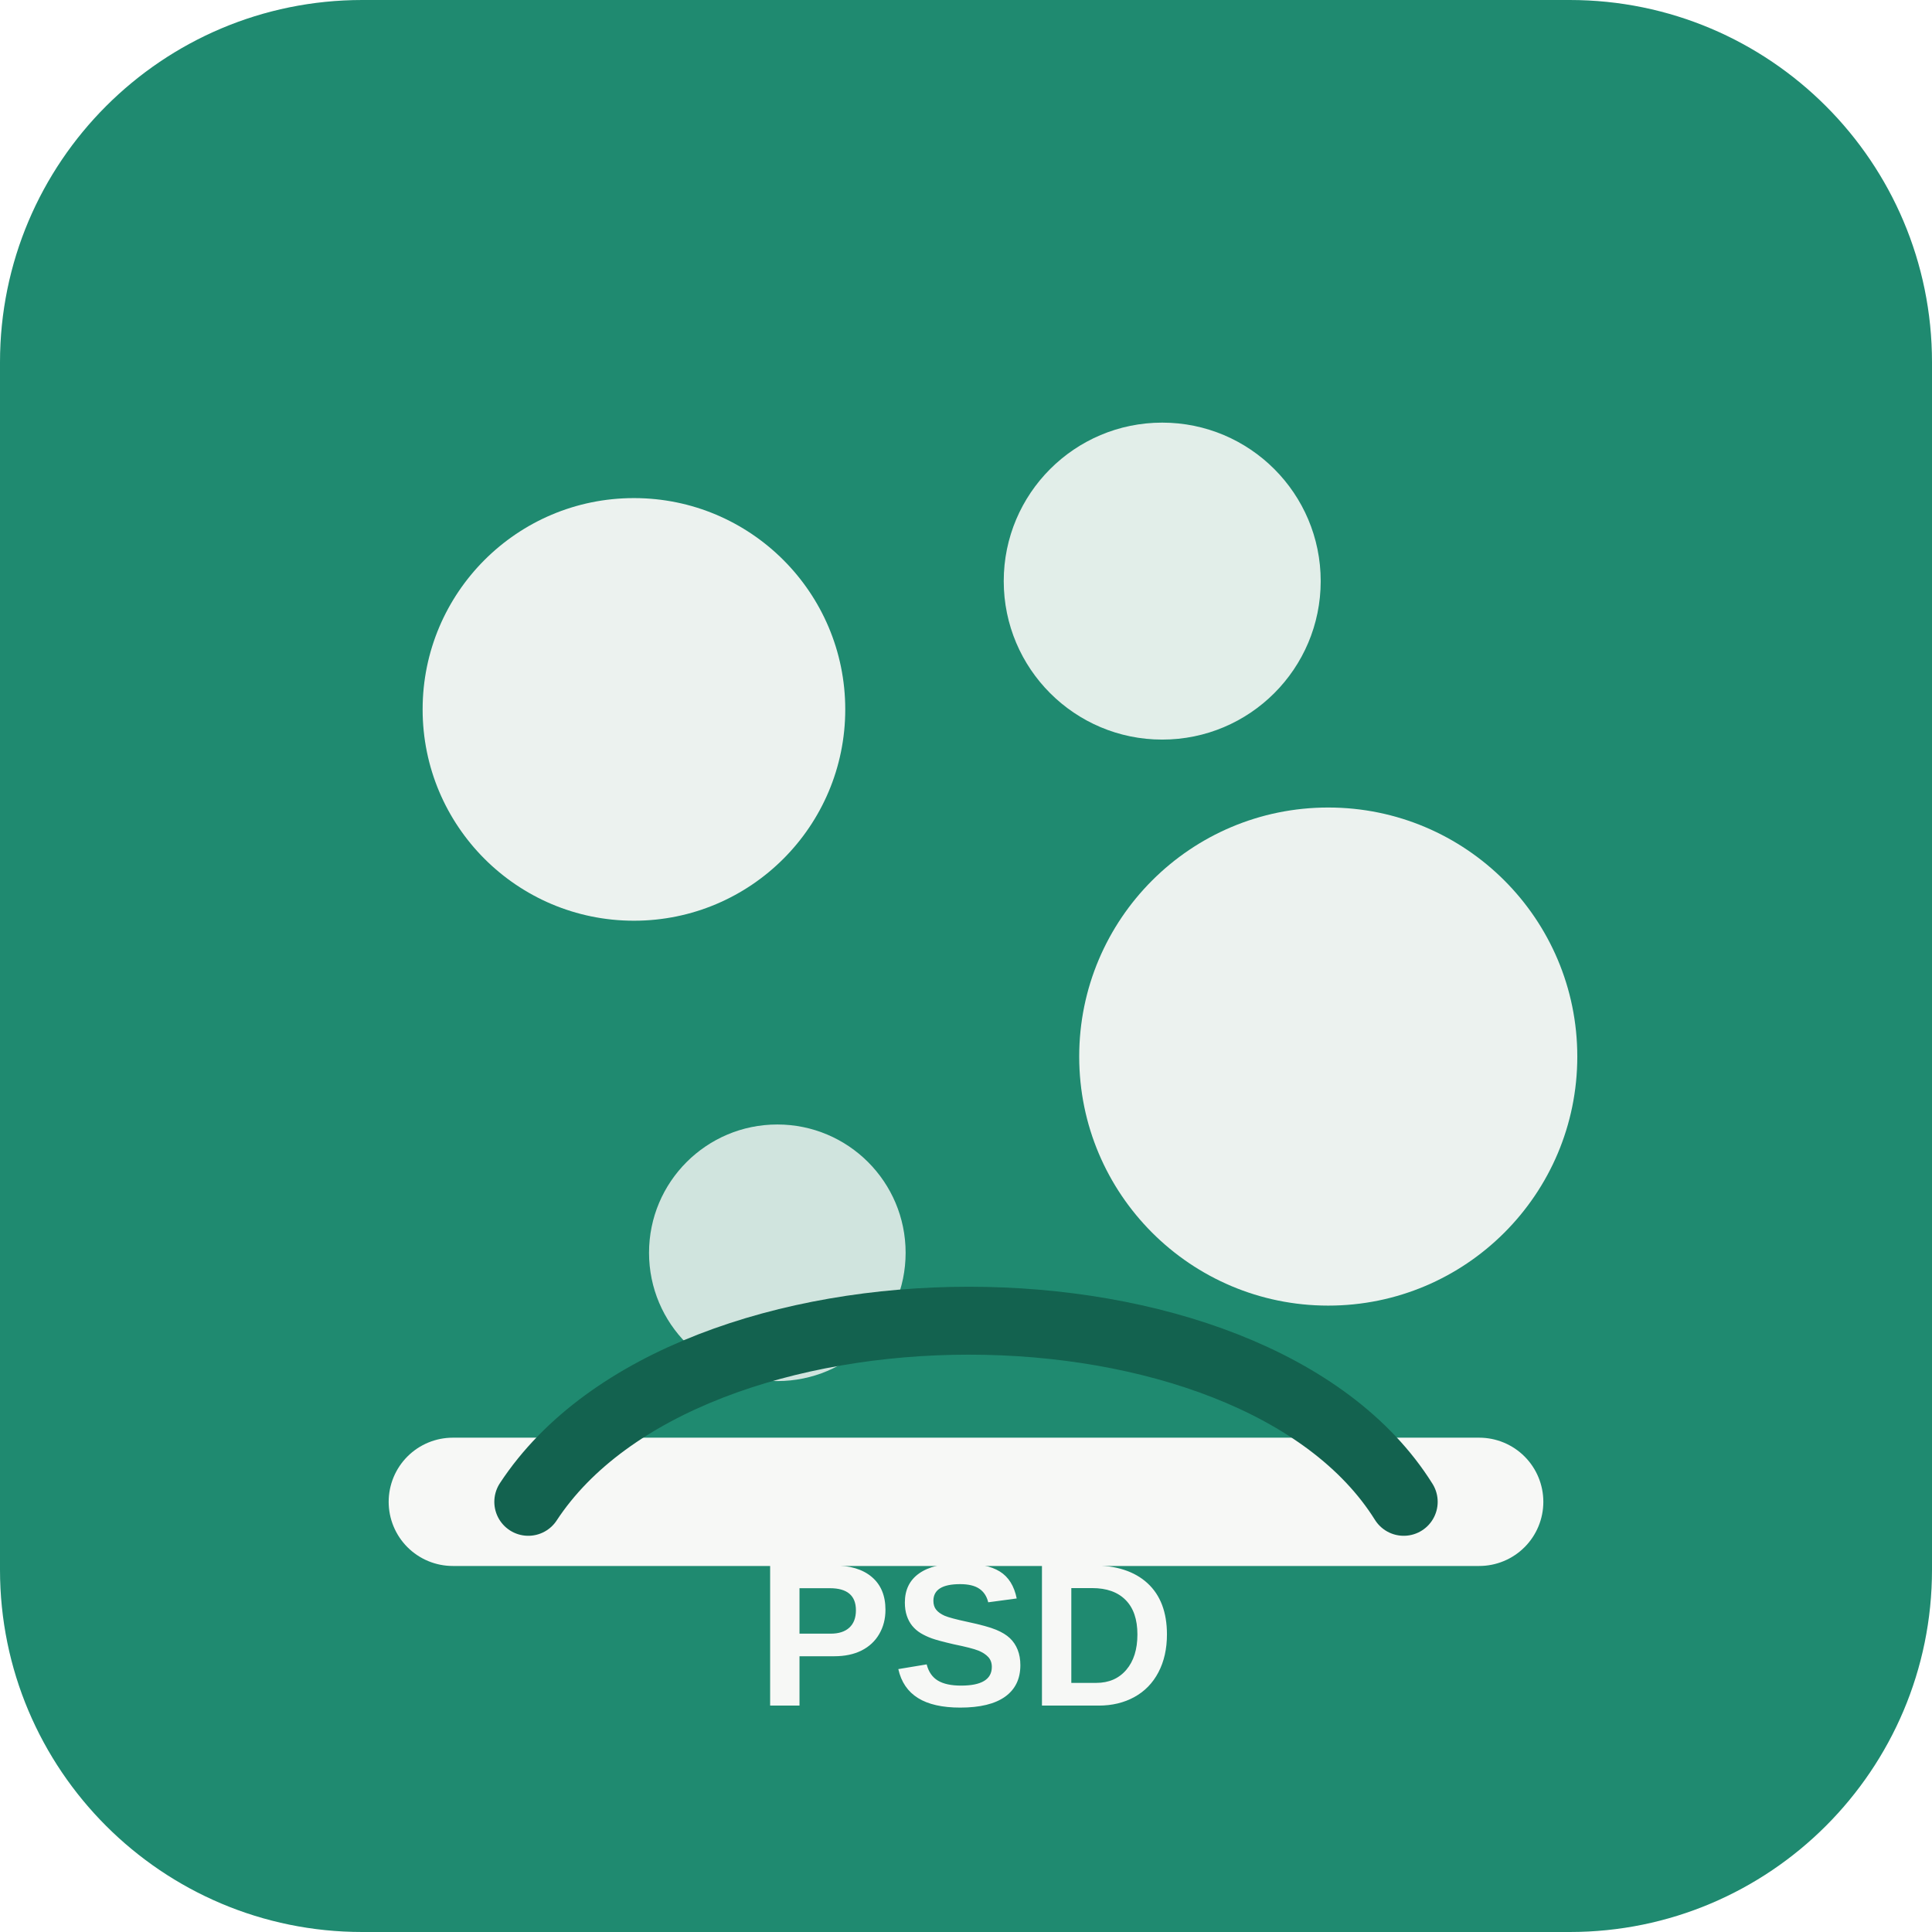
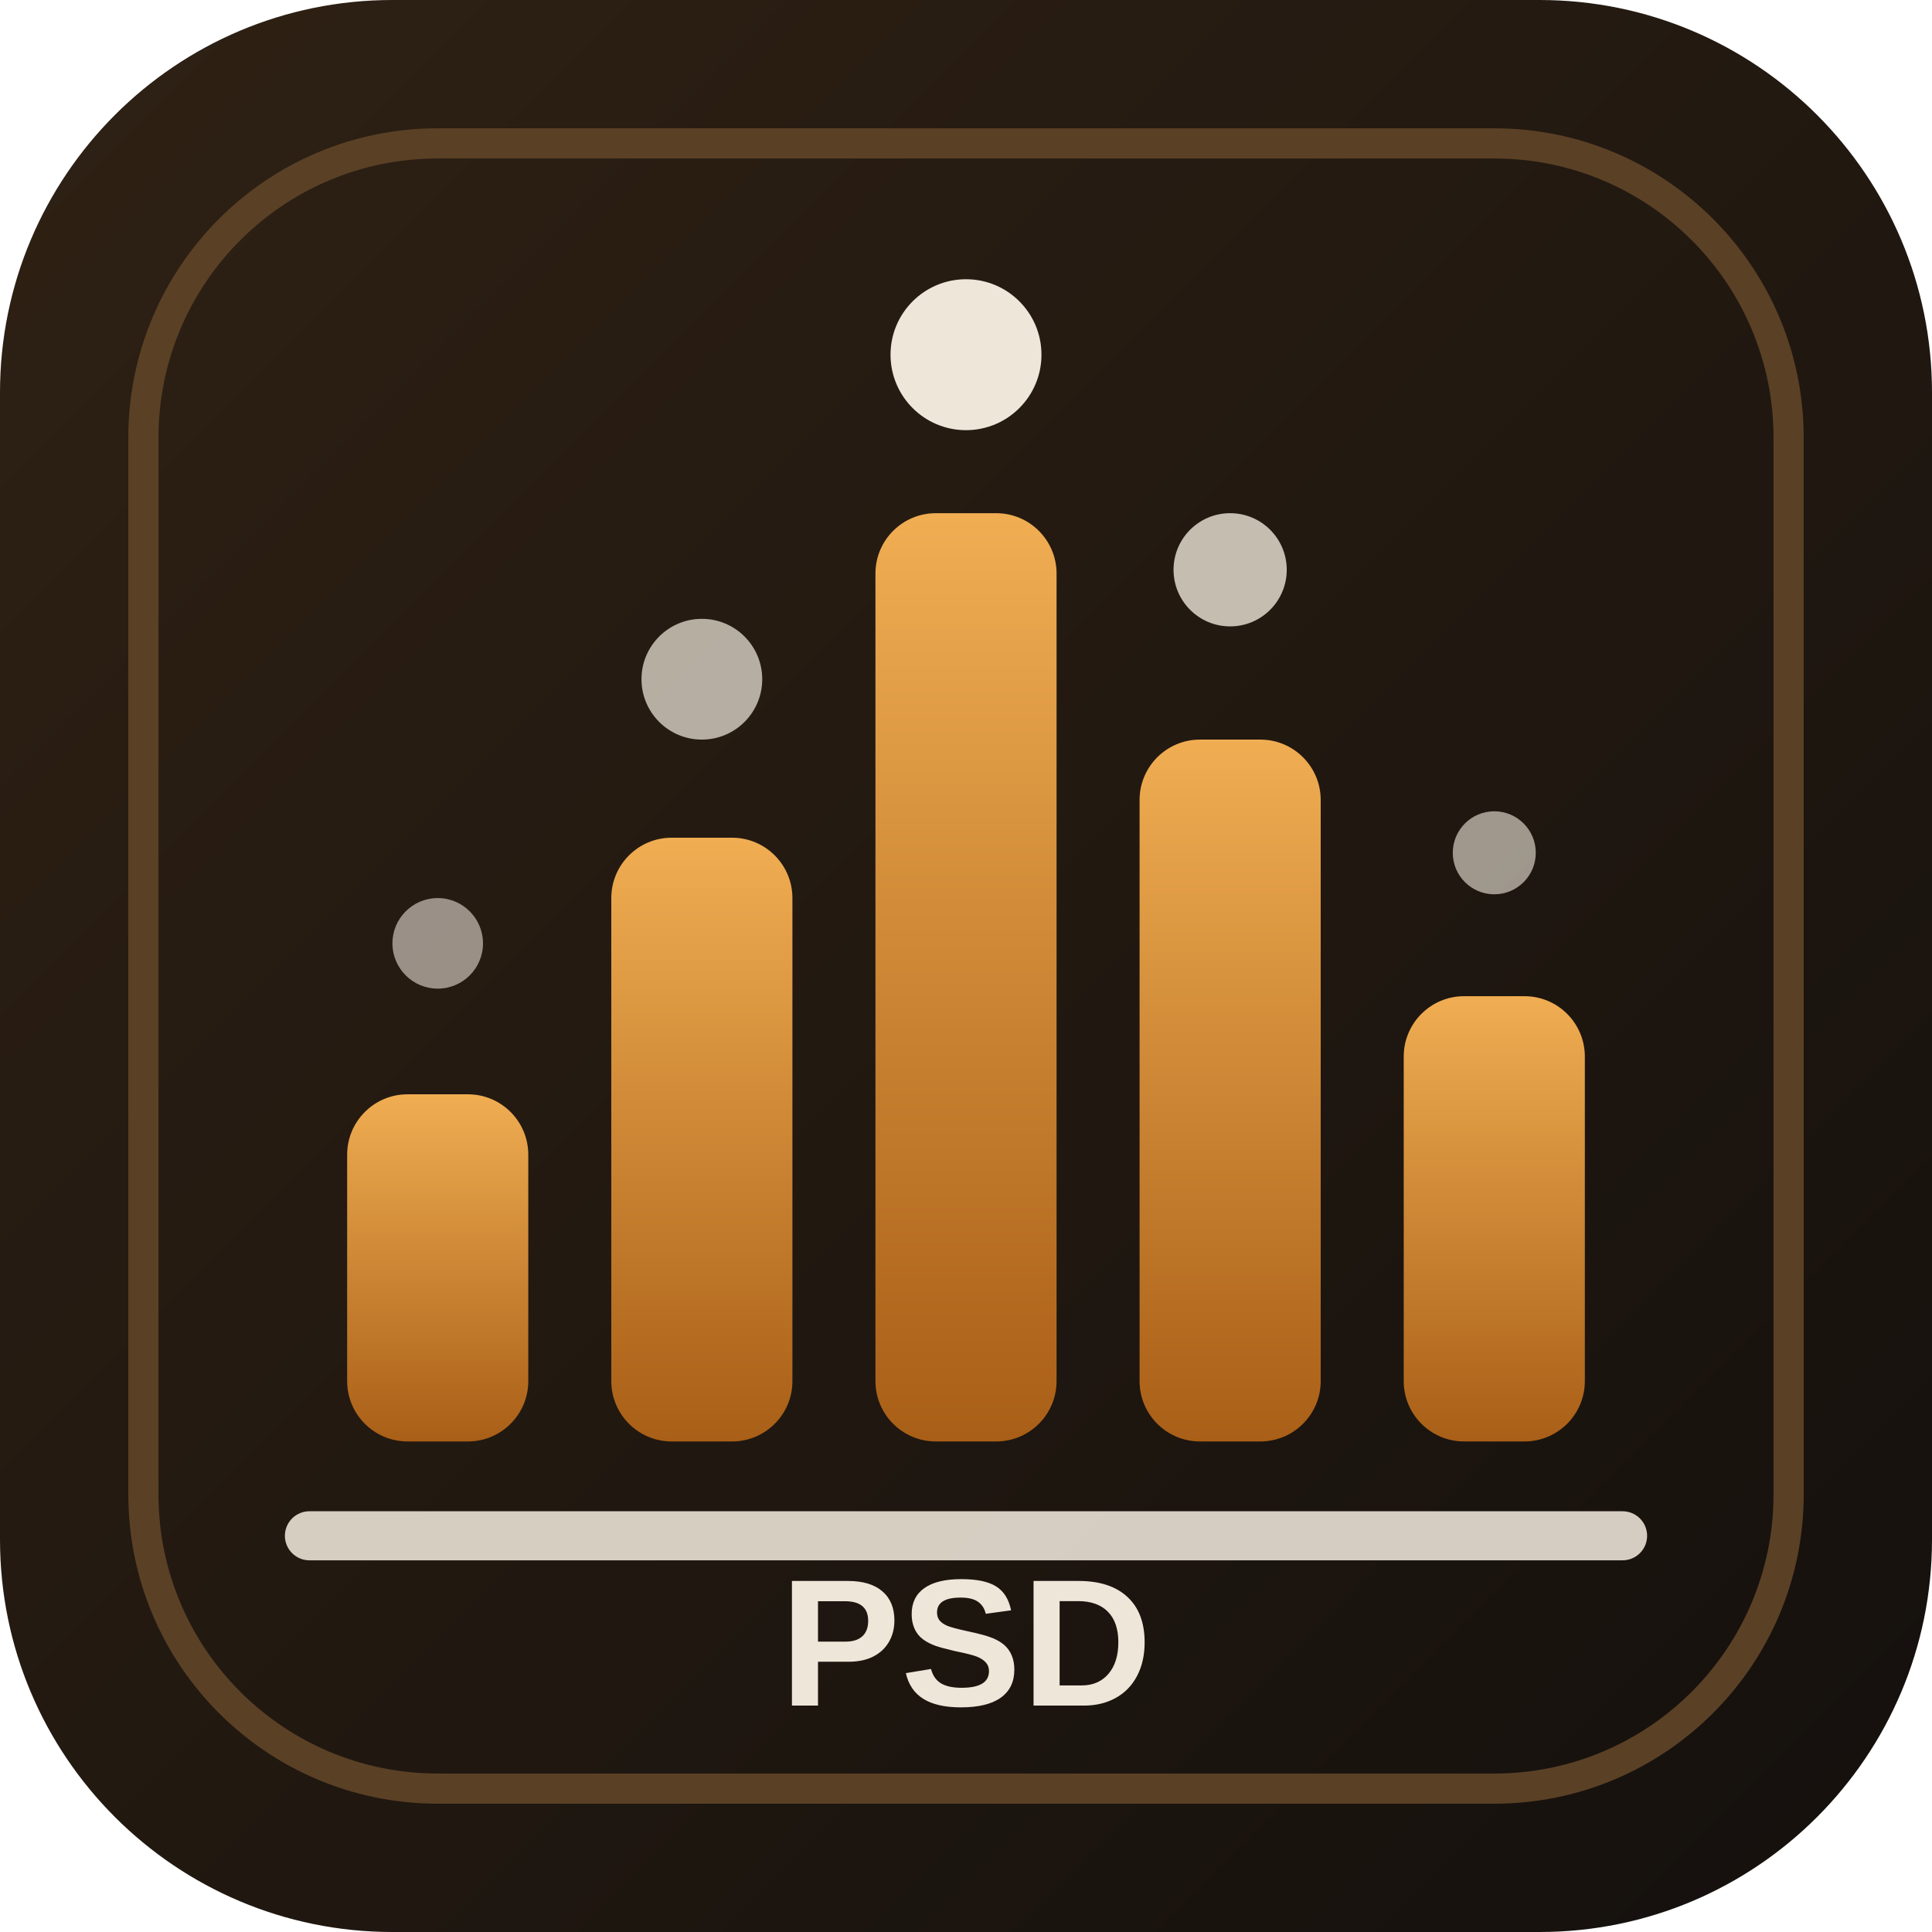
<svg xmlns="http://www.w3.org/2000/svg" viewBox="0 0 512 512" role="img" aria-label="Grind-PSD">
-   <rect width="512" height="512" rx="96" fill="#1f8a70" />
-   <circle cx="168" cy="188" r="56" fill="#f7f8f6" opacity=".95" />
-   <circle cx="308" cy="154" r="42" fill="#f7f8f6" opacity=".9" />
-   <circle cx="352" cy="280" r="66" fill="#f7f8f6" opacity=".95" />
-   <circle cx="206" cy="332" r="34" fill="#f7f8f6" opacity=".82" />
-   <path d="M120 398h272" stroke="#f7f8f6" stroke-width="34" stroke-linecap="round" />
-   <path d="M140 398c42-64 192-64 232 0" fill="none" stroke="#13624f" stroke-width="18" stroke-linecap="round" />
-   <text x="256" y="452" fill="#f7f8f6" font-family="Arial, sans-serif" font-size="54" font-weight="700" text-anchor="middle">PSD</text>
+   <defs>
+     <linearGradient id="bg" x1="0" y1="0" x2="1" y2="1">
+       <stop offset="0" stop-color="#2f2114" />
+       <stop offset="1" stop-color="#14100d" />
+     </linearGradient>
+     <linearGradient id="bar" x1="0" y1="0" x2="0" y2="1">
+       <stop offset="0" stop-color="#f0ad52" />
+       <stop offset="1" stop-color="#a95f17" />
+     </linearGradient>
+   </defs>
+   <rect width="512" height="512" rx="104" fill="url(#bg)" />
+   <rect x="38" y="38" width="436" height="436" rx="78" fill="none" stroke="#5a4025" stroke-width="8" />
+   <g fill="url(#bar)">
+     <rect x="92" y="290" width="48" height="92" rx="16" />
+     <rect x="162" y="222" width="48" height="160" rx="16" />
+     <rect x="232" y="136" width="48" height="246" rx="16" />
+     <rect x="302" y="196" width="48" height="186" rx="16" />
+     <rect x="372" y="264" width="48" height="118" rx="16" />
+   </g>
+   <g fill="#efe6da">
+     <circle cx="116" cy="250" r="12" opacity=".58" />
+     <circle cx="186" cy="180" r="16" opacity=".72" />
+     <circle cx="256" cy="94" r="20" />
+     <circle cx="326" cy="151" r="15" opacity=".8" />
+     <circle cx="396" cy="226" r="11" opacity=".62" />
+   </g>
+   <path d="M82 407h348" stroke="#efe6da" stroke-width="13" stroke-linecap="round" opacity=".88" />
+   <text x="256" y="452" fill="#efe6da" font-family="Arial, sans-serif" font-size="48" font-weight="700" text-anchor="middle">PSD</text>
</svg>
